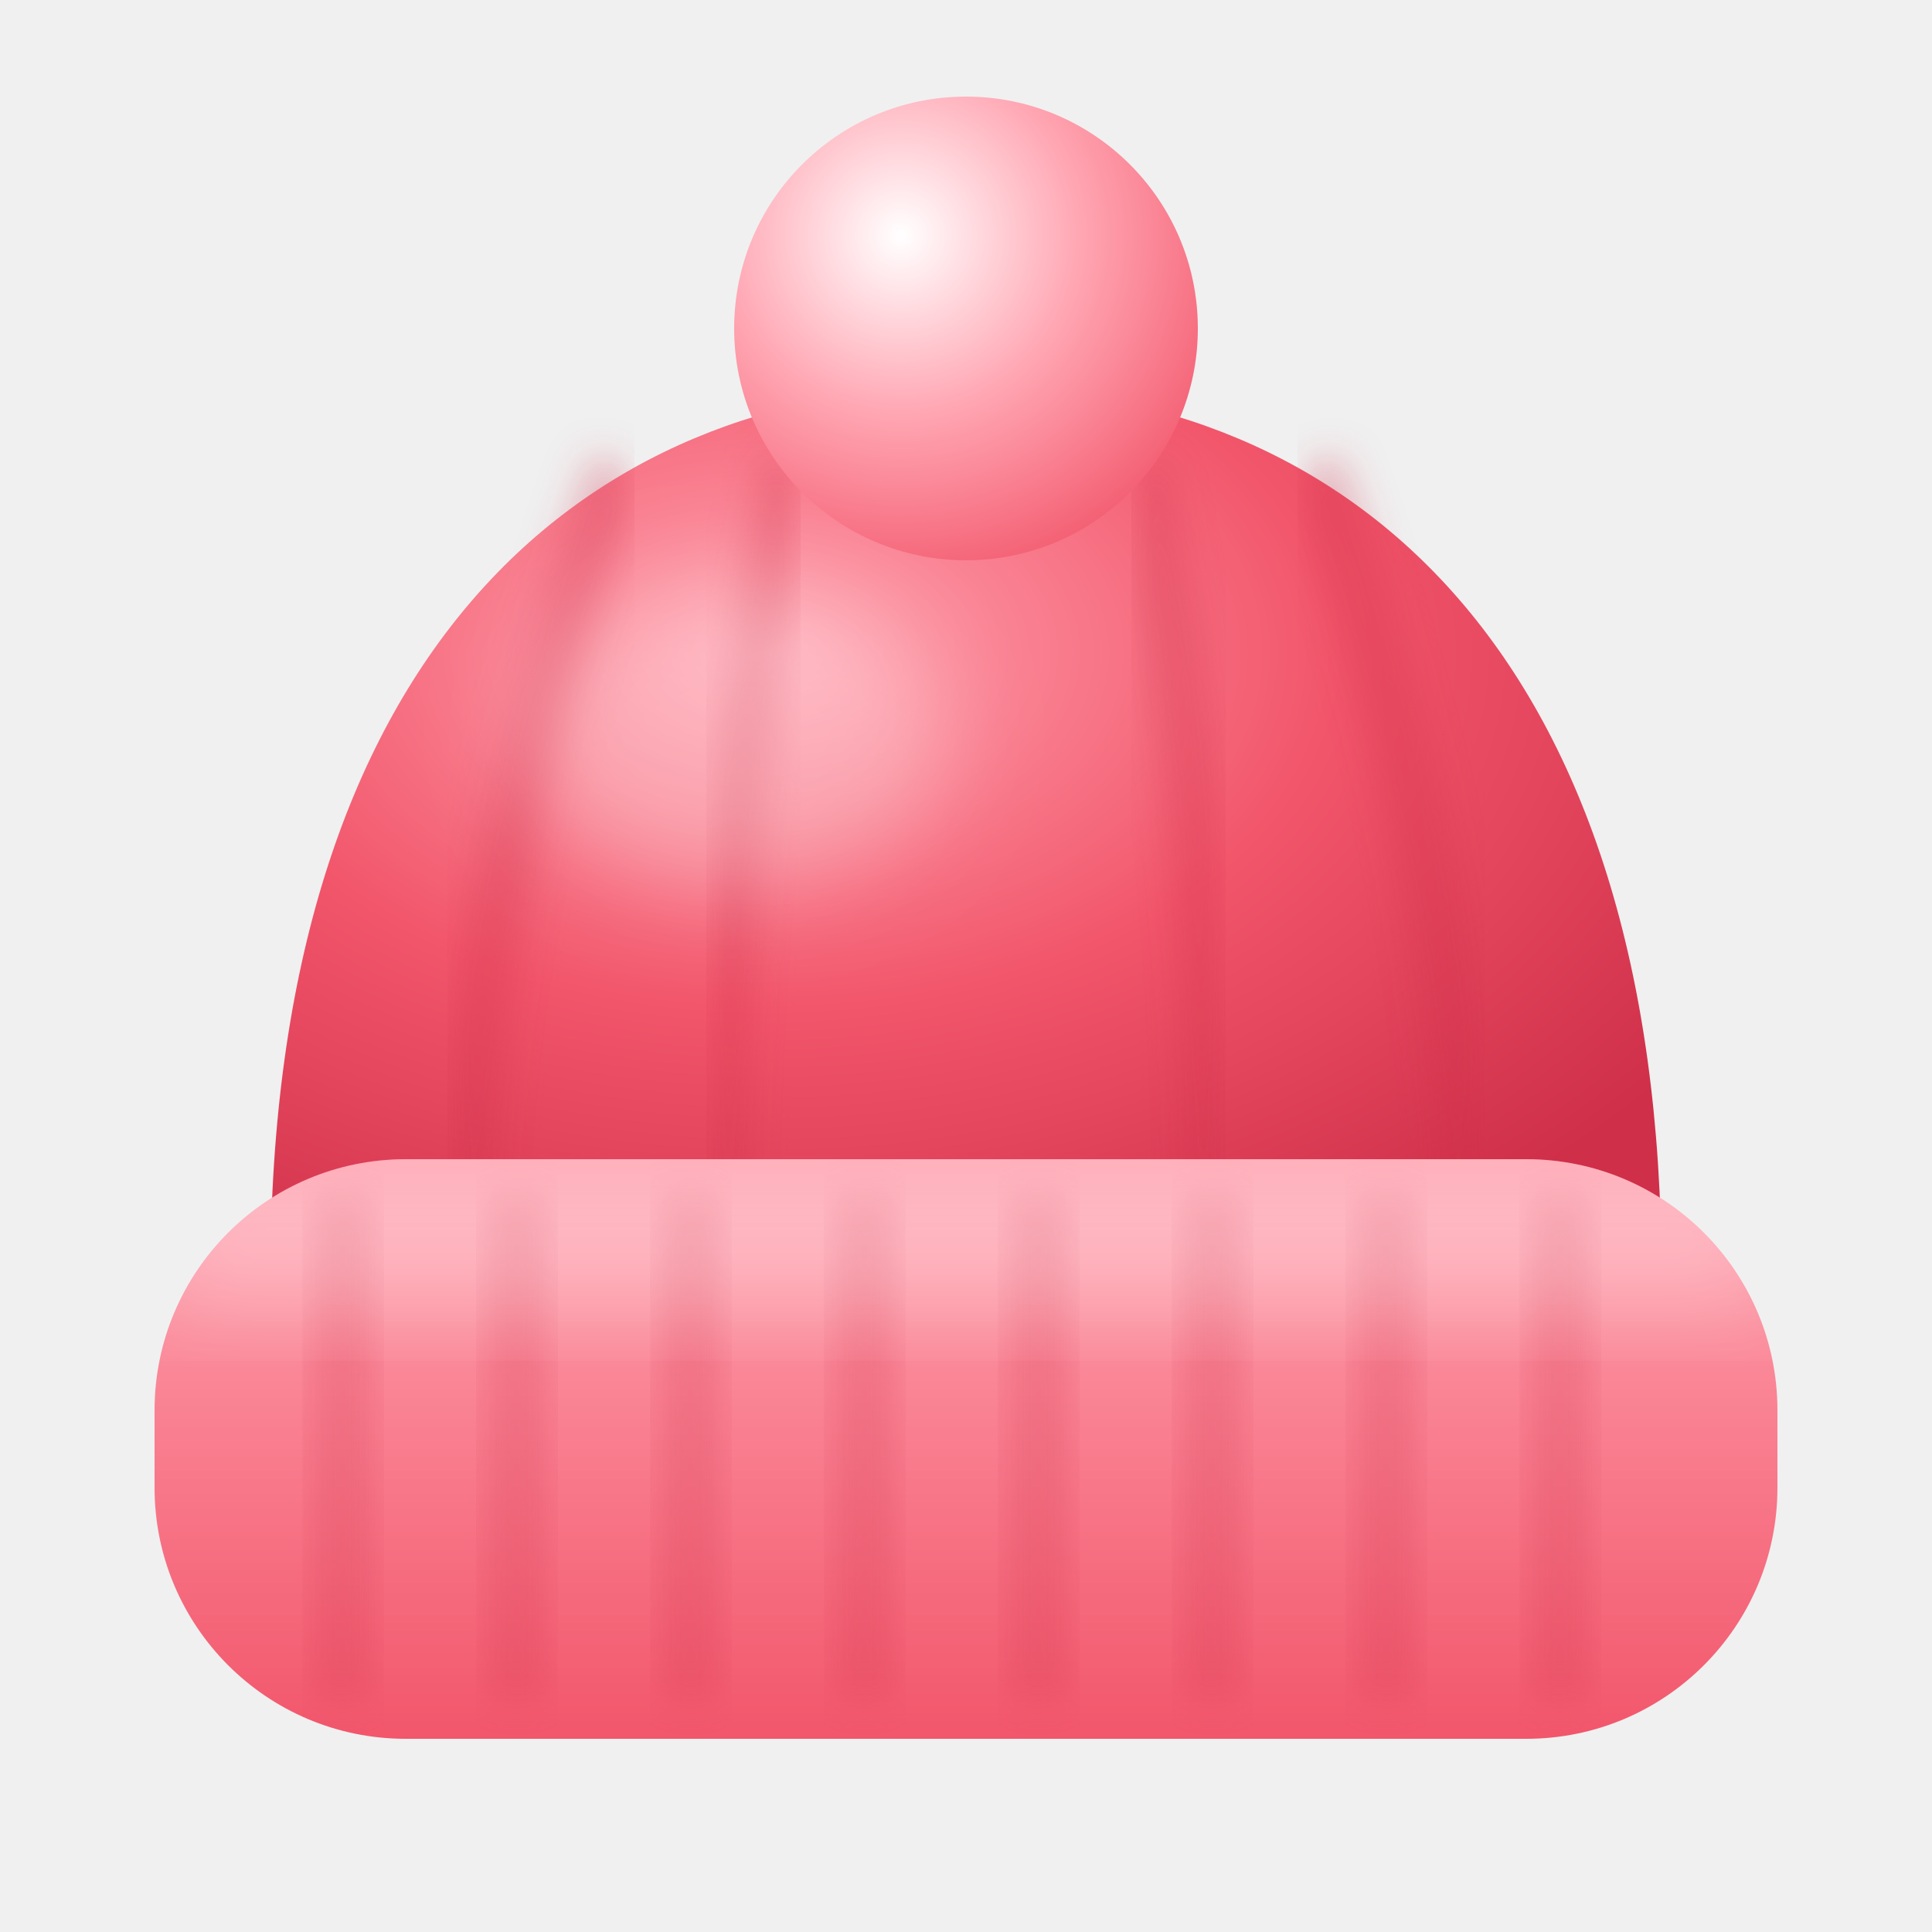
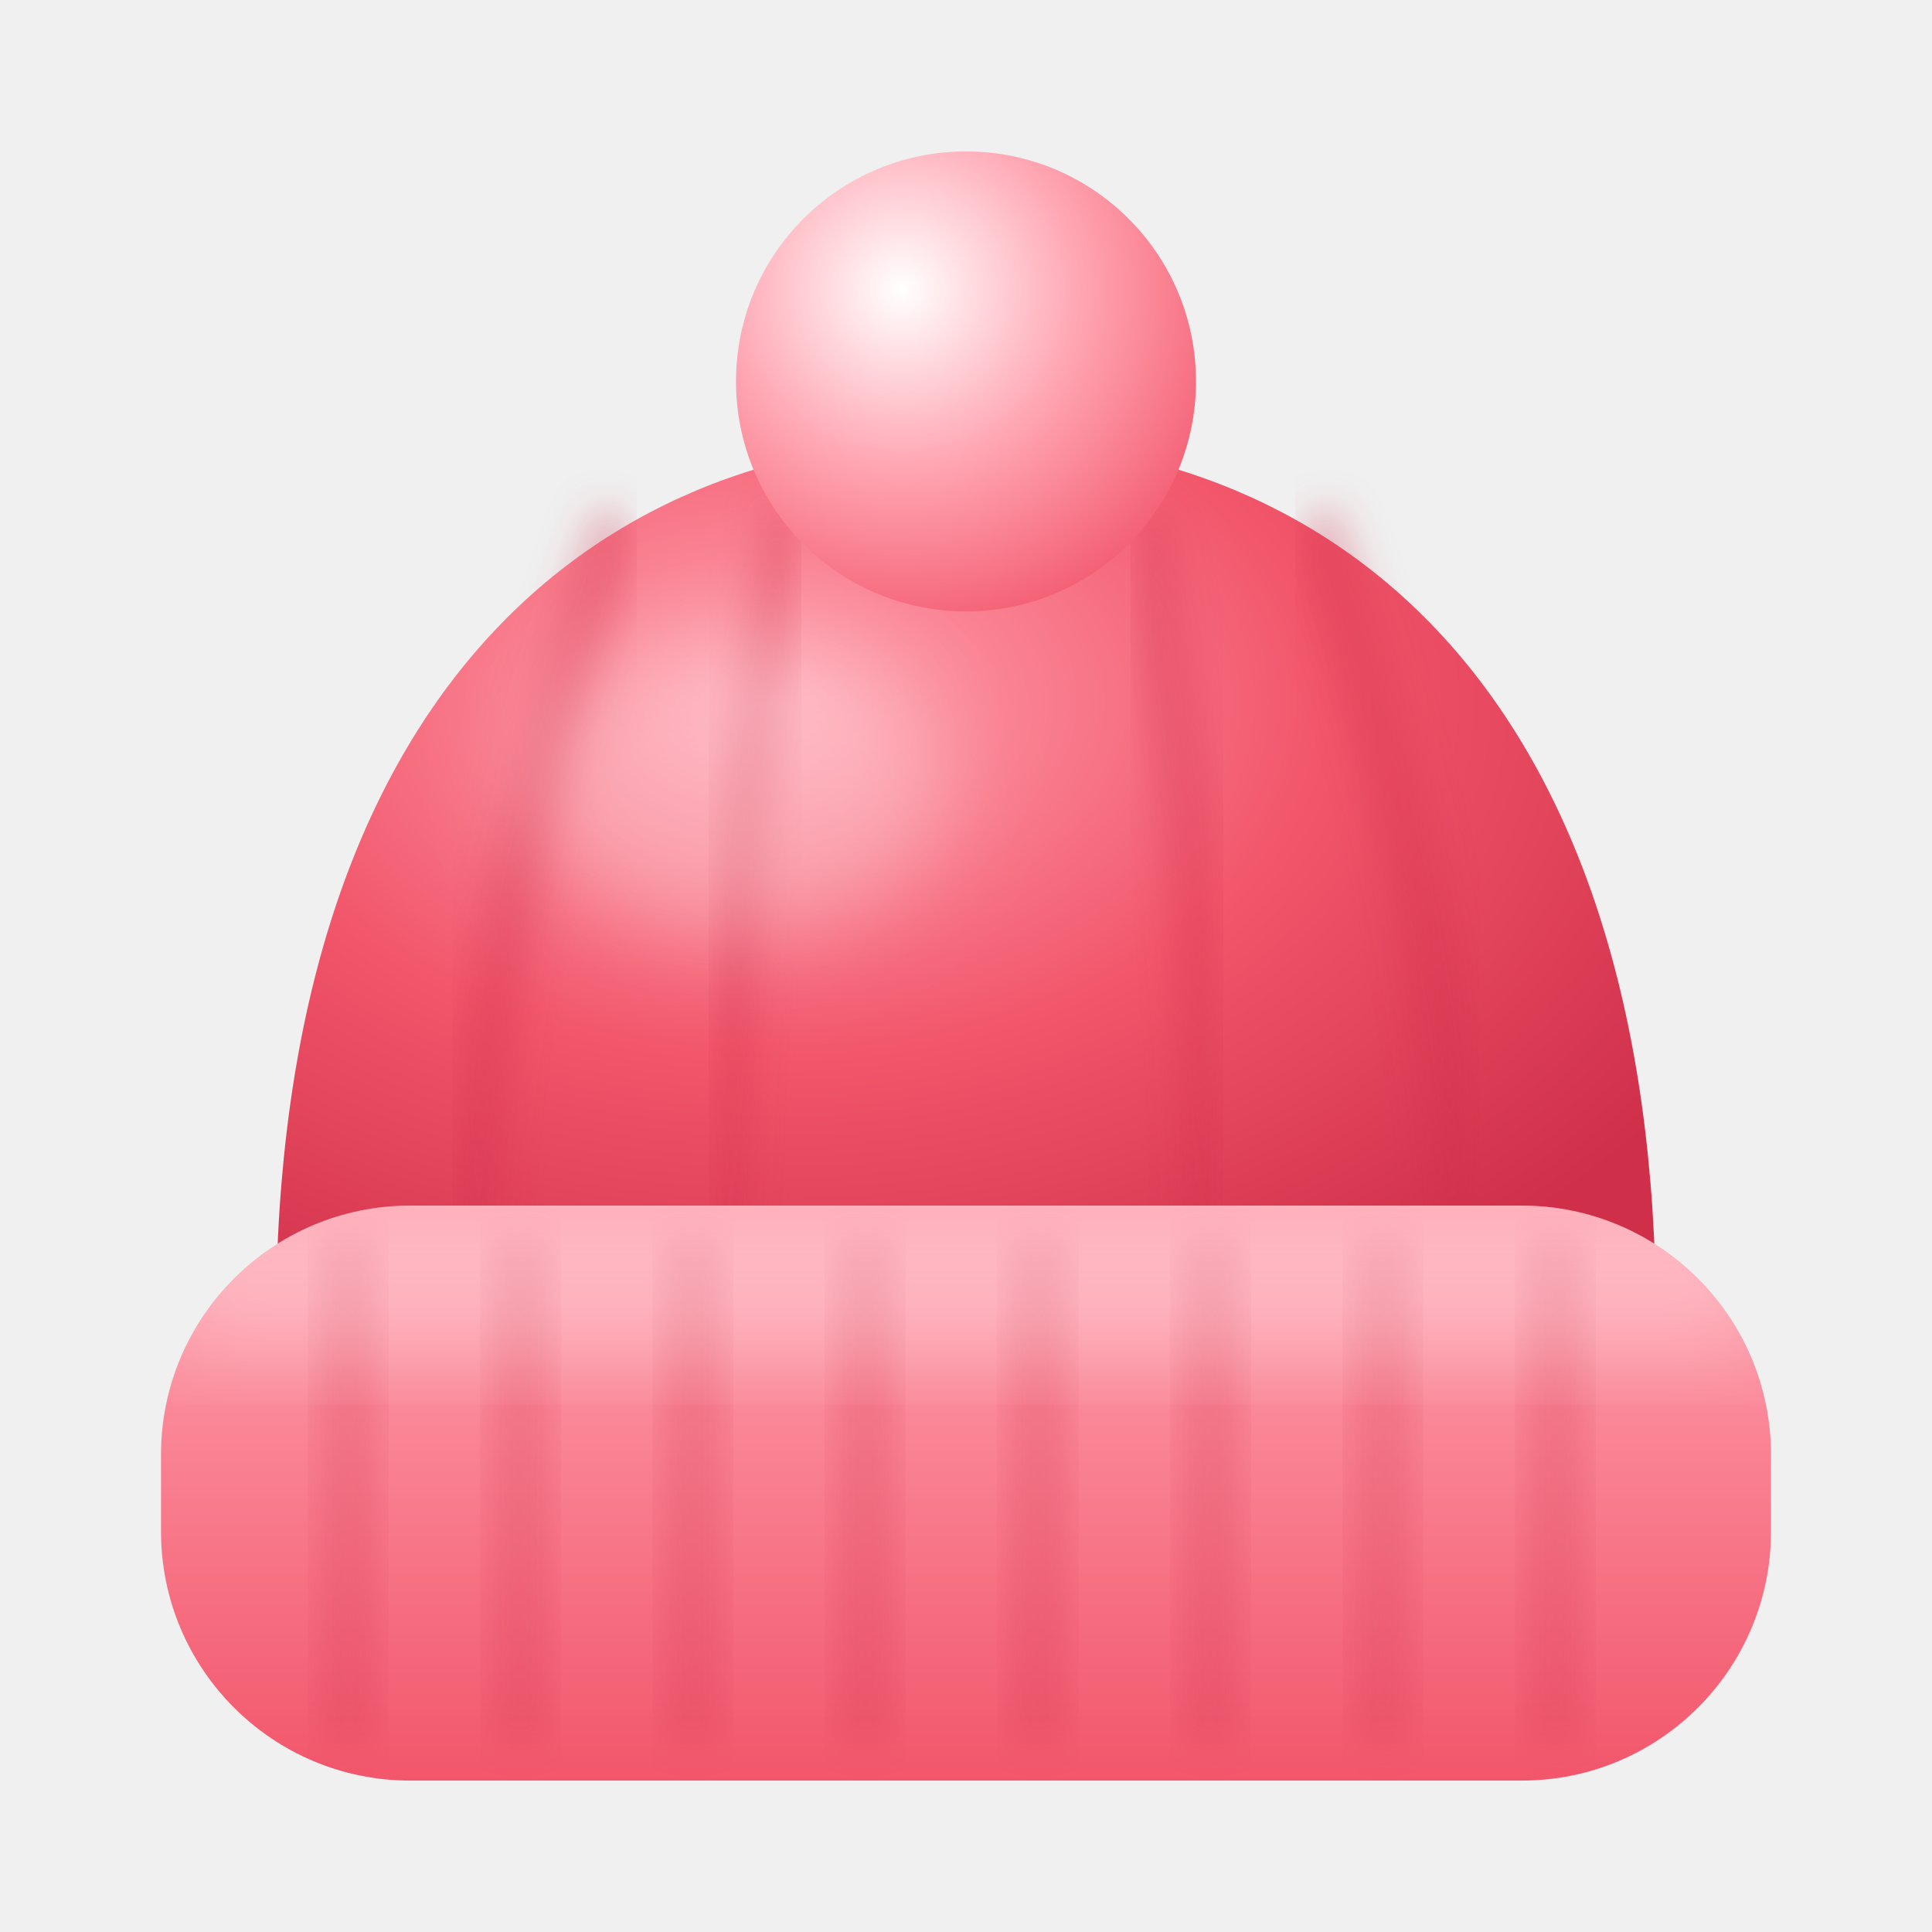
- <svg xmlns="http://www.w3.org/2000/svg" viewBox="0 0 100 100">
+ <svg xmlns="http://www.w3.org/2000/svg" viewBox="-0.4 -2.9 100.8 100.8">
  <defs>
    <filter id="s" x="-10%" y="-10%" width="120%" height="120%">
      <feGaussianBlur stdDeviation="1" />
    </filter>
    <filter id="w" x="-30%" y="-30%" width="160%" height="160%">
      <feGaussianBlur stdDeviation="2.4" />
    </filter>
    <radialGradient id="d" cx=".36" cy=".3" r=".8">
      <stop offset="0" stop-color="#FFA3B0" />
      <stop offset=".5" stop-color="#F2566B" />
      <stop offset="1" stop-color="#CF2F49" />
    </radialGradient>
    <linearGradient id="c" x1="0" y1="0" x2="0" y2="1">
      <stop offset="0" stop-color="#FFA3B0" />
      <stop offset="1" stop-color="#F2566B" />
    </linearGradient>
    <radialGradient id="p" cx=".36" cy=".3" r=".8">
      <stop offset="0" stop-color="#FFFFFF" />
      <stop offset=".5" stop-color="#FFA3B0" />
      <stop offset="1" stop-color="#F2566B" />
    </radialGradient>
    <clipPath id="k">
      <rect x="8" y="60" width="84" height="30" rx="13" />
    </clipPath>
  </defs>
  <path d="M14 66 C14 34 30 20 50 20 C70 20 86 34 86 66 Z" fill="url(#d)" />
  <path d="M32 24 C27 38 24 52 24 66" fill="none" stroke="#CF2F49" stroke-width="3" opacity=".3" filter="url(#s)" />
  <path d="M41 24 C38 38 37 52 37 66" fill="none" stroke="#CF2F49" stroke-width="3" opacity=".3" filter="url(#s)" />
  <path d="M50 24 C50 38 50 52 50 66" fill="none" stroke="#CF2F49" stroke-width="3" opacity=".3" filter="url(#s)" />
  <path d="M59 24 C62 38 63 52 63 66" fill="none" stroke="#CF2F49" stroke-width="3" opacity=".3" filter="url(#s)" />
  <path d="M68 24 C73 38 76 52 76 66" fill="none" stroke="#CF2F49" stroke-width="3" opacity=".3" filter="url(#s)" />
  <ellipse cx="38" cy="38" rx="11" ry="8" fill="#FFFFFF" opacity=".28" filter="url(#w)" />
  <circle cx="50" cy="17" r="12" fill="url(#p)" />
  <rect x="8" y="60" width="84" height="30" rx="13" fill="url(#c)" />
  <g clip-path="url(#k)">
    <rect x="16" y="62" width="3.5" height="26" fill="#CF2F49" opacity=".22" filter="url(#s)" />
    <rect x="25" y="62" width="3.5" height="26" fill="#CF2F49" opacity=".22" filter="url(#s)" />
    <rect x="34" y="62" width="3.5" height="26" fill="#CF2F49" opacity=".22" filter="url(#s)" />
    <rect x="43" y="62" width="3.5" height="26" fill="#CF2F49" opacity=".22" filter="url(#s)" />
    <rect x="52" y="62" width="3.5" height="26" fill="#CF2F49" opacity=".22" filter="url(#s)" />
    <rect x="61" y="62" width="3.5" height="26" fill="#CF2F49" opacity=".22" filter="url(#s)" />
    <rect x="70" y="62" width="3.5" height="26" fill="#CF2F49" opacity=".22" filter="url(#s)" />
    <rect x="79" y="62" width="3.5" height="26" fill="#CF2F49" opacity=".22" filter="url(#s)" />
    <rect x="8" y="60" width="84" height="8" fill="#FFFFFF" opacity=".3" filter="url(#w)" />
  </g>
</svg>
